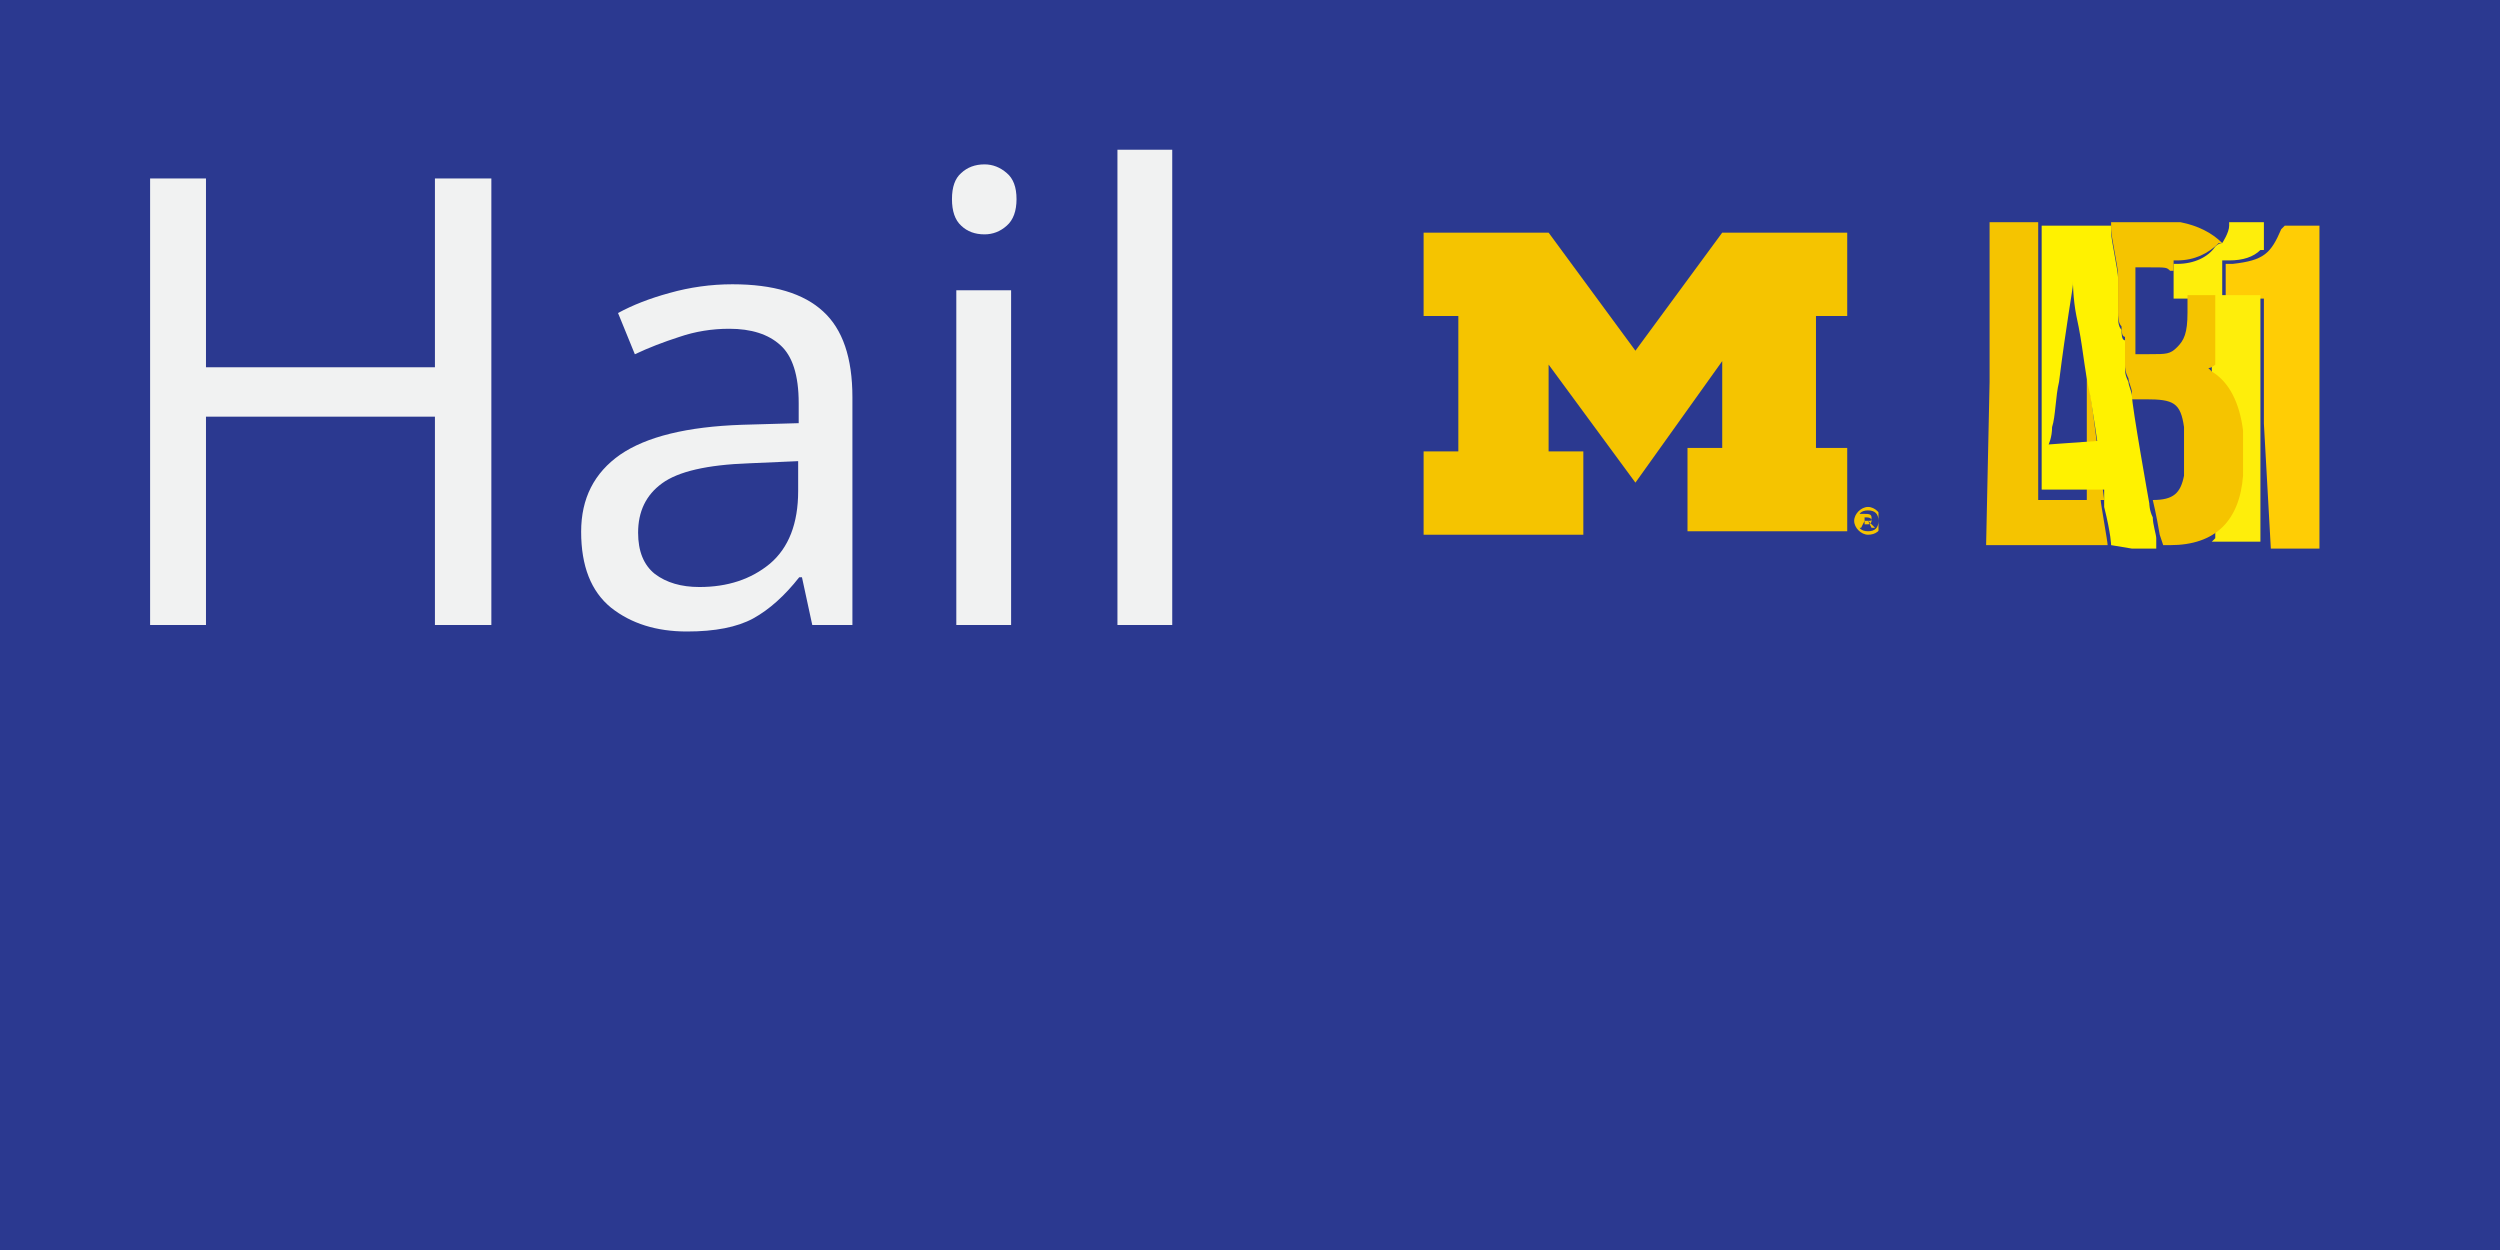
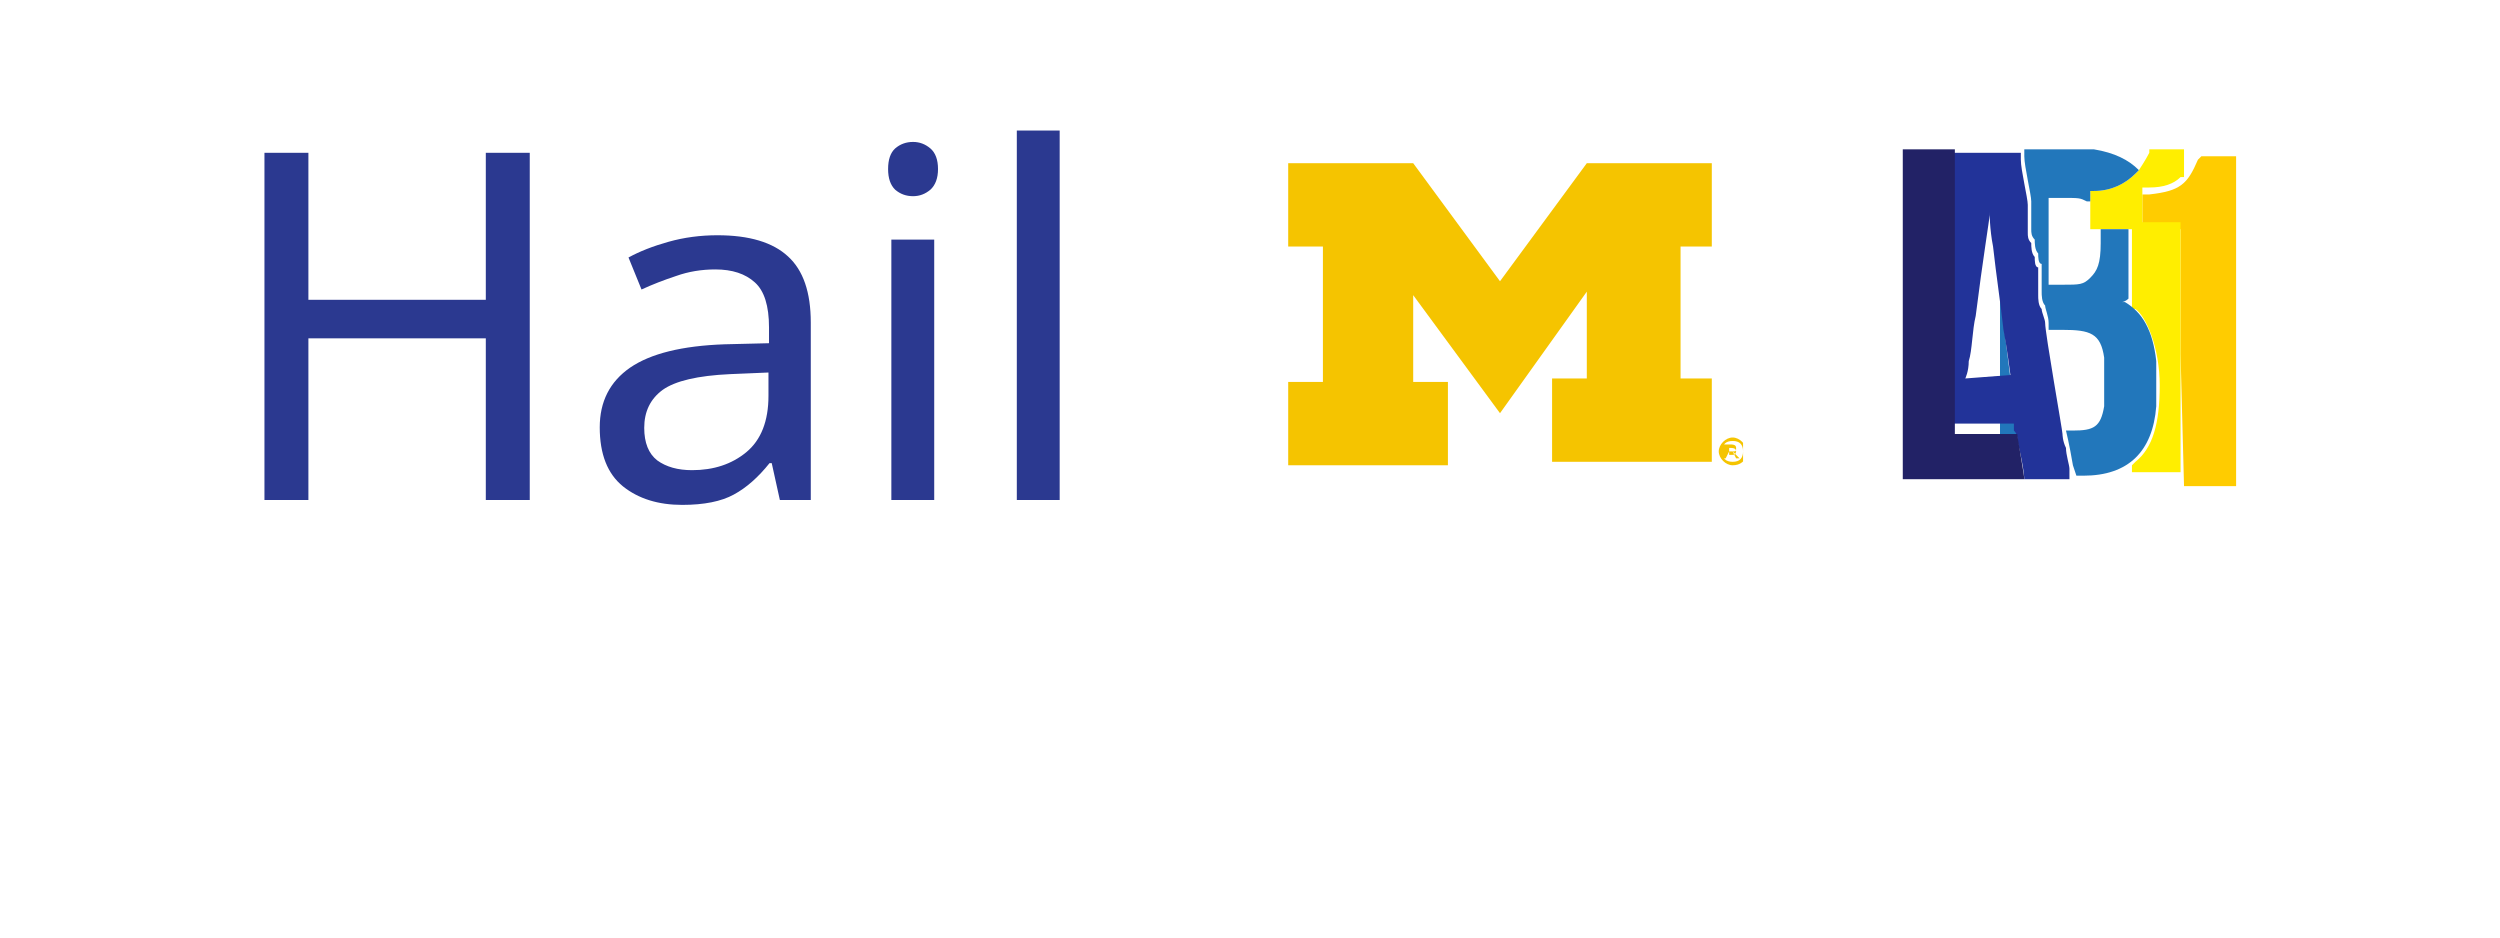
- <svg xmlns="http://www.w3.org/2000/svg" xmlns:xlink="http://www.w3.org/1999/xlink" version="1.1" id="Layer_1" x="0px" y="0px" viewBox="0 0 72 36" style="enable-background:new 0 0 72 36;" xml:space="preserve">
+ <svg xmlns="http://www.w3.org/2000/svg" xmlns:xlink="http://www.w3.org/1999/xlink" version="1.1" id="Layer_1" x="0px" y="0px" viewBox="0 0 72 27" style="enable-background:new 0 0 72 27;" xml:space="preserve">
  <style type="text/css">
	.st0{fill:#2B3990;}
- 	.st1{fill:#F1F2F2;}
- 	.st2{font-family:'Futura-Medium';}
- 	.st3{font-size:18px;}
- 	.st4{clip-path:url(#XMLID_27_);}
- 	.st5{clip-path:url(#XMLID_28_);}
- 	.st6{clip-path:url(#XMLID_29_);fill:#F5C400;}
- 	.st7{fill:#FFCD05;}
- 	.st8{fill:#FEEE0B;}
- 	.st9{fill:#F5C400;}
- 	.st10{fill:#FFF200;}
+ 	.st1{font-family:'Futura-Medium';}
+ 	.st2{font-size:14px;}
+ 	.st3{clip-path:url(#SVGID_2_);}
+ 	.st4{clip-path:url(#SVGID_4_);}
+ 	.st5{clip-path:url(#SVGID_6_);fill:#F5C400;}
+ 	.st6{fill:#FFCC00;}
+ 	.st7{fill:#FFEE00;}
+ 	.st8{fill:#2277BB;}
+ 	.st9{fill:#223399;}
+ 	.st10{fill:#222266;}
</style>
-   <rect id="XMLID_1_" class="st0" width="72" height="36" />
-   <text id="XMLID_2_" transform="matrix(1 0 0 1 2.5729 17.9997)" class="st1 st2 st3">Hail</text>
-   <g id="XMLID_3_">
-     <g id="XMLID_4_">
+   <text id="XMLID_2_" transform="matrix(1 0 0 1 6.2569 14.4002)" class="st0 st1 st2">Hail</text>
+   <g>
+     <g id="XMLID_3_">
      <defs>
-         <rect id="XMLID_5_" x="40.9" y="6.6" width="13.3" height="8.9" />
+         <rect id="SVGID_1_" x="37" y="4.6" width="13.3" height="8.9" />
      </defs>
-       <clipPath id="XMLID_27_">
-         <use xlink:href="#XMLID_5_" style="overflow:visible;" />
+       <clipPath id="SVGID_2_">
+         <use xlink:href="#SVGID_1_" style="overflow:visible;" />
      </clipPath>
-       <g id="XMLID_6_" class="st4">
-         <defs>
-           <rect id="XMLID_7_" x="41" y="-73.8" width="68.9" height="89.2" />
-         </defs>
-         <clipPath id="XMLID_28_">
-           <use xlink:href="#XMLID_7_" style="overflow:visible;" />
-         </clipPath>
-         <g id="XMLID_8_" class="st5">
+       <g id="XMLID_4_" class="st3">
+         <g>
          <defs>
-             <rect id="XMLID_9_" x="41" y="6.7" width="13.1" height="8.7" />
+             <rect id="SVGID_3_" x="37.1" y="-75.8" width="68.9" height="89.2" />
          </defs>
-           <clipPath id="XMLID_29_">
-             <use xlink:href="#XMLID_9_" style="overflow:visible;" />
+           <clipPath id="SVGID_4_">
+             <use xlink:href="#SVGID_3_" style="overflow:visible;" />
          </clipPath>
-           <path id="XMLID_10_" class="st6" d="M53.4,15c0,0.2,0.2,0.4,0.4,0.4c0.2,0,0.4-0.1,0.4-0.4c0-0.2-0.2-0.4-0.4-0.4      C53.6,14.6,53.4,14.8,53.4,15 M53.5,15c0-0.2,0.1-0.3,0.3-0.3c0.2,0,0.3,0.1,0.3,0.3c0,0.2-0.1,0.3-0.3,0.3      C53.6,15.3,53.5,15.2,53.5,15z M53.6,15.2L53.6,15.2l0.1-0.2h0.1l0.1,0.2h0.1L53.8,15c0.1,0,0.1,0,0.1-0.1      c0-0.1-0.1-0.1-0.2-0.1h-0.2V15.2z M53.7,14.9L53.7,14.9c0.1,0,0.2,0,0.2,0.1c0,0,0,0.1-0.1,0.1h-0.1V14.9z M47.1,13.9l-2.5-3.4      v2.5h1v2.4H41v-2.4H42V9.1H41V6.7h3.6l2.5,3.4l2.5-3.4h3.6v2.4h-0.9v3.8h0.9v2.4h-4.6v-2.4h1v-2.5L47.1,13.9z" />
+           <g id="XMLID_6_" class="st4">
+             <g id="XMLID_8_">
+               <defs>
+                 <rect id="SVGID_5_" x="37.1" y="4.7" width="13.1" height="8.7" />
+               </defs>
+               <clipPath id="SVGID_6_">
+                 <use xlink:href="#SVGID_5_" style="overflow:visible;" />
+               </clipPath>
+               <path id="XMLID_10_" class="st5" d="M49.5,13c0,0.2,0.2,0.4,0.4,0.4s0.4-0.1,0.4-0.4c0-0.2-0.2-0.4-0.4-0.4        C49.7,12.6,49.5,12.8,49.5,13 M49.6,13c0-0.2,0.1-0.3,0.3-0.3s0.3,0.1,0.3,0.3c0,0.2-0.1,0.3-0.3,0.3S49.6,13.2,49.6,13z         M49.7,13.2L49.7,13.2l0.1-0.2h0.1l0.1,0.2h0.1L49.9,13c0.1,0,0.1,0,0.1-0.1s-0.1-0.1-0.2-0.1h-0.2v0.4H49.7z M49.8,12.9        L49.8,12.9c0.1,0,0.2,0,0.2,0.1c0,0,0,0.1-0.1,0.1h-0.1C49.8,13.1,49.8,12.9,49.8,12.9z M43.2,11.9l-2.5-3.4V11h1v2.4h-4.6V11        h1V7.1h-1V4.7h3.6l2.5,3.4l2.5-3.4h3.6v2.4h-0.9v3.8h0.9v2.4h-4.6v-2.4h1V8.4L43.2,11.9z" />
+             </g>
+           </g>
        </g>
      </g>
    </g>
  </g>
-   <g id="XMLID_16_">
-     <path id="XMLID_25_" class="st7" d="M65.2,12.2V8.6h-1.1l0-0.5l0-0.5l0.2,0c0.9-0.1,1.1-0.3,1.4-1l0.1-0.1h1v9.3h-1.4L65.2,12.2z" />
-     <path id="XMLID_24_" class="st8" d="M63.8,15.5l0-0.2l0.1-0.1c0.5-0.4,0.7-1.1,0.6-2.1c0-1.1-0.4-2-0.7-2.2l-0.1,0l0-0.2   c0,0,0-0.6,0-1.2l0-0.9h-0.3c-0.2,0-0.4,0-0.6,0l-0.2,0V8.1l0-0.5l0.1,0c0.5,0,0.9-0.2,1.1-0.5C63.9,7,64,7,64,7   c0,0,0.2-0.3,0.2-0.5l0-0.1h1l0,0.4l0,0.4l-0.1,0c-0.2,0.2-0.5,0.3-0.9,0.3l-0.2,0l0,0.5l0,0.5h1.1v7.1h-1.4L63.8,15.5z" />
-     <path id="XMLID_21_" class="st9" d="M61.1,6.4c-0.2,0-0.3,0-0.3,0s0,0.1,0,0.2c0,0.2,0.2,1.1,0.2,1.3c0,0,0,0.1,0,0.2   c0,0.1,0,0.2,0,0.3c0,0.1,0,0.2,0,0.3c0,0.1,0,0.2,0,0.3c0,0.1,0,0.3,0.1,0.4c0,0.1,0,0.3,0.1,0.3c0,0,0,0.1,0,0.2   c0,0.1,0,0.2,0,0.3s0,0.2,0,0.3c0,0.1,0,0.2,0.1,0.4c0,0.1,0.1,0.3,0.1,0.4l0,0.2h0.4c0.8,0,1,0.1,1.1,0.8c0,0.1,0,1.2,0,1.4   c-0.1,0.5-0.3,0.7-0.9,0.7H62l0,0c0,0,0.1,0.4,0.2,1h0l0.1,0.3l0.2,0c1.3,0,2-0.7,2.1-2c0-0.2,0-1.1,0-1.3   c-0.1-0.8-0.4-1.4-0.9-1.7c-0.1-0.1-0.1-0.1-0.1-0.1c0.1,0,0.2-0.1,0.2-0.1l0,0l0-1v-1H63L63,9c0,0.6-0.1,0.8-0.3,1   c-0.2,0.2-0.3,0.2-0.8,0.2l-0.4,0V7.7l0.4,0c0.5,0,0.5,0,0.6,0.1l0.1,0V7.5l0.1,0c0.5,0,0.9-0.2,1.2-0.5L64,7l0,0   c-0.3-0.3-0.7-0.5-1.2-0.6C62.5,6.4,61.6,6.4,61.1,6.4L61.1,6.4z M60.1,10.5l0,3.9h0.5L60.1,10.5z" />
-     <path id="XMLID_18_" class="st10" d="M60.8,15.7c0,0,0-0.3-0.2-1.1c0-0.1,0-0.2,0-0.3c0-0.1,0-0.2,0-0.2c0,0-0.4,0-0.9,0h-0.9   l0,0.1c0,0.1,0,0.1,0,0.2c0,0.1,0-0.7,0-3.9l0-4h1c1,0,1,0,1,0s0,0.1,0,0.2c0,0.2,0.2,1.1,0.2,1.3c0,0,0,0.1,0,0.2   c0,0.1,0,0.2,0,0.3c0,0.1,0,0.2,0,0.3c0,0.1,0,0.2,0,0.3c0,0.1,0,0.3,0.1,0.4c0,0.1,0,0.3,0.1,0.3c0,0,0,0.1,0,0.2   c0,0.1,0,0.2,0,0.3s0,0.2,0,0.3c0,0.1,0,0.2,0.1,0.4c0,0.1,0.1,0.3,0.1,0.4c0,0.3,0.5,3.1,0.5,3.1c0,0,0,0.2,0.1,0.4   c0,0.2,0.1,0.5,0.1,0.6c0,0.1,0,0.3,0,0.3s-0.2,0-0.7,0L60.8,15.7L60.8,15.7z M60.4,12.7c0,0-0.1-0.7-0.2-1.3   C60,10.5,60,10,59.8,9.1c-0.1-0.5-0.1-1-0.1-1c0-0.1,0,0,0,0.1c0,0.1-0.2,1.2-0.4,2.8c-0.1,0.4-0.1,1-0.2,1.3   c0,0.3-0.1,0.5-0.1,0.5l0,0L60.4,12.7L60.4,12.7z" />
-     <path id="XMLID_17_" class="st9" d="M57.3,11V6.4h1.4l0,4l0,4l0.9,0l0.9,0l0,0c0,0.1,0.2,1.2,0.2,1.3l0,0h-3.5L57.3,11L57.3,11z" />
+   <g>
+     <path class="st6" d="M62.8,10.2V6.6h-1.1l0-0.5l0-0.5l0.2,0c0.9-0.1,1.1-0.3,1.4-1l0.1-0.1h1v9.5h-1.5L62.8,10.2z" />
+     <path class="st7" d="M61.4,13.6l0-0.2l0.1-0.1c0.5-0.4,0.7-1.1,0.7-2.2c0-1.1-0.4-2-0.7-2.2l-0.1,0l0-0.2c0,0,0-0.7,0-1.2l0-0.9H61   c-0.2,0-0.4,0-0.6,0l-0.2,0V6l0-0.5l0.1,0c0.5,0,0.9-0.2,1.2-0.5c0,0,0.1-0.1,0.1-0.1c0,0,0.2-0.3,0.3-0.5l0-0.1h1l0,0.4l0,0.4   l-0.1,0c-0.2,0.2-0.5,0.3-0.9,0.3l-0.2,0l0,0.5l0,0.5h1.1v7.2h-1.5L61.4,13.6z" />
+     <path class="st8" d="M58.6,4.3c-0.2,0-0.3,0-0.3,0s0,0.1,0,0.2c0,0.3,0.2,1.1,0.2,1.3c0,0,0,0.2,0,0.2c0,0.1,0,0.2,0,0.3   c0,0.1,0,0.2,0,0.3c0,0.1,0,0.2,0.1,0.3c0,0.1,0,0.3,0.1,0.4c0,0.1,0,0.3,0.1,0.3c0,0,0,0.2,0,0.2c0,0.1,0,0.2,0,0.3   c0,0.1,0,0.2,0,0.3c0,0.1,0,0.3,0.1,0.4c0,0.1,0.1,0.3,0.1,0.5l0,0.2h0.4c0.8,0,1.1,0.1,1.2,0.8c0,0.1,0,1.2,0,1.4   c-0.1,0.6-0.3,0.7-0.9,0.7h-0.2l0,0c0,0,0.1,0.4,0.2,1h0l0.1,0.3l0.2,0c1.3,0,2-0.7,2.1-2c0-0.2,0-1.1,0-1.3   c-0.1-0.9-0.4-1.4-0.9-1.7C61,8.7,61,8.7,61.1,8.7c0.1,0,0.2-0.1,0.2-0.1l0,0l0-1v-1h-0.8l0,0.4c0,0.6-0.1,0.8-0.3,1   c-0.2,0.2-0.3,0.2-0.8,0.2l-0.4,0V5.7l0.4,0c0.5,0,0.5,0,0.7,0.1l0.1,0V5.5l0.1,0c0.5,0,0.9-0.2,1.2-0.5l0.1-0.1l0,0   c-0.3-0.3-0.7-0.5-1.3-0.6C60.1,4.3,59.1,4.3,58.6,4.3L58.6,4.3z M57.6,8.5l0,4h0.5L57.6,8.5z" />
+     <path class="st9" d="M58.3,13.8c0,0,0-0.3-0.2-1.1c0-0.1,0-0.2-0.1-0.3c0-0.1,0-0.2,0-0.2c0,0-0.4,0-0.9,0h-0.9l0,0.1   c0,0.1,0,0.1,0,0.2c0,0.1,0-0.7,0-4l0-4.1h1c1,0,1,0,1,0s0,0.1,0,0.2c0,0.3,0.2,1.1,0.2,1.3c0,0,0,0.2,0,0.2s0,0.2,0,0.3   s0,0.2,0,0.3c0,0.1,0,0.2,0.1,0.3c0,0.1,0,0.3,0.1,0.4c0,0.1,0,0.3,0.1,0.3c0,0,0,0.2,0,0.2s0,0.2,0,0.3c0,0.1,0,0.2,0,0.3   c0,0.1,0,0.3,0.1,0.4c0,0.1,0.1,0.3,0.1,0.4c0,0.3,0.5,3.1,0.5,3.2c0,0,0,0.2,0.1,0.4c0,0.2,0.1,0.5,0.1,0.6c0,0.1,0,0.3,0,0.3   s-0.2,0-0.7,0L58.3,13.8L58.3,13.8z M57.9,10.8c0,0-0.1-0.8-0.2-1.3c-0.1-0.9-0.2-1.5-0.3-2.4c-0.1-0.5-0.1-1-0.1-1   c0-0.1,0,0,0,0.1c0,0.1-0.2,1.3-0.4,2.9c-0.1,0.4-0.1,1-0.2,1.3c0,0.3-0.1,0.5-0.1,0.5l0,0L57.9,10.8L57.9,10.8z" />
+     <path class="st10" d="M54.8,9V4.3h1.5l0,4.1l0,4.1l0.9,0l0.9,0l0,0c0,0.1,0.2,1.2,0.2,1.3l0,0h-3.5L54.8,9L54.8,9z" />
  </g>
</svg>
